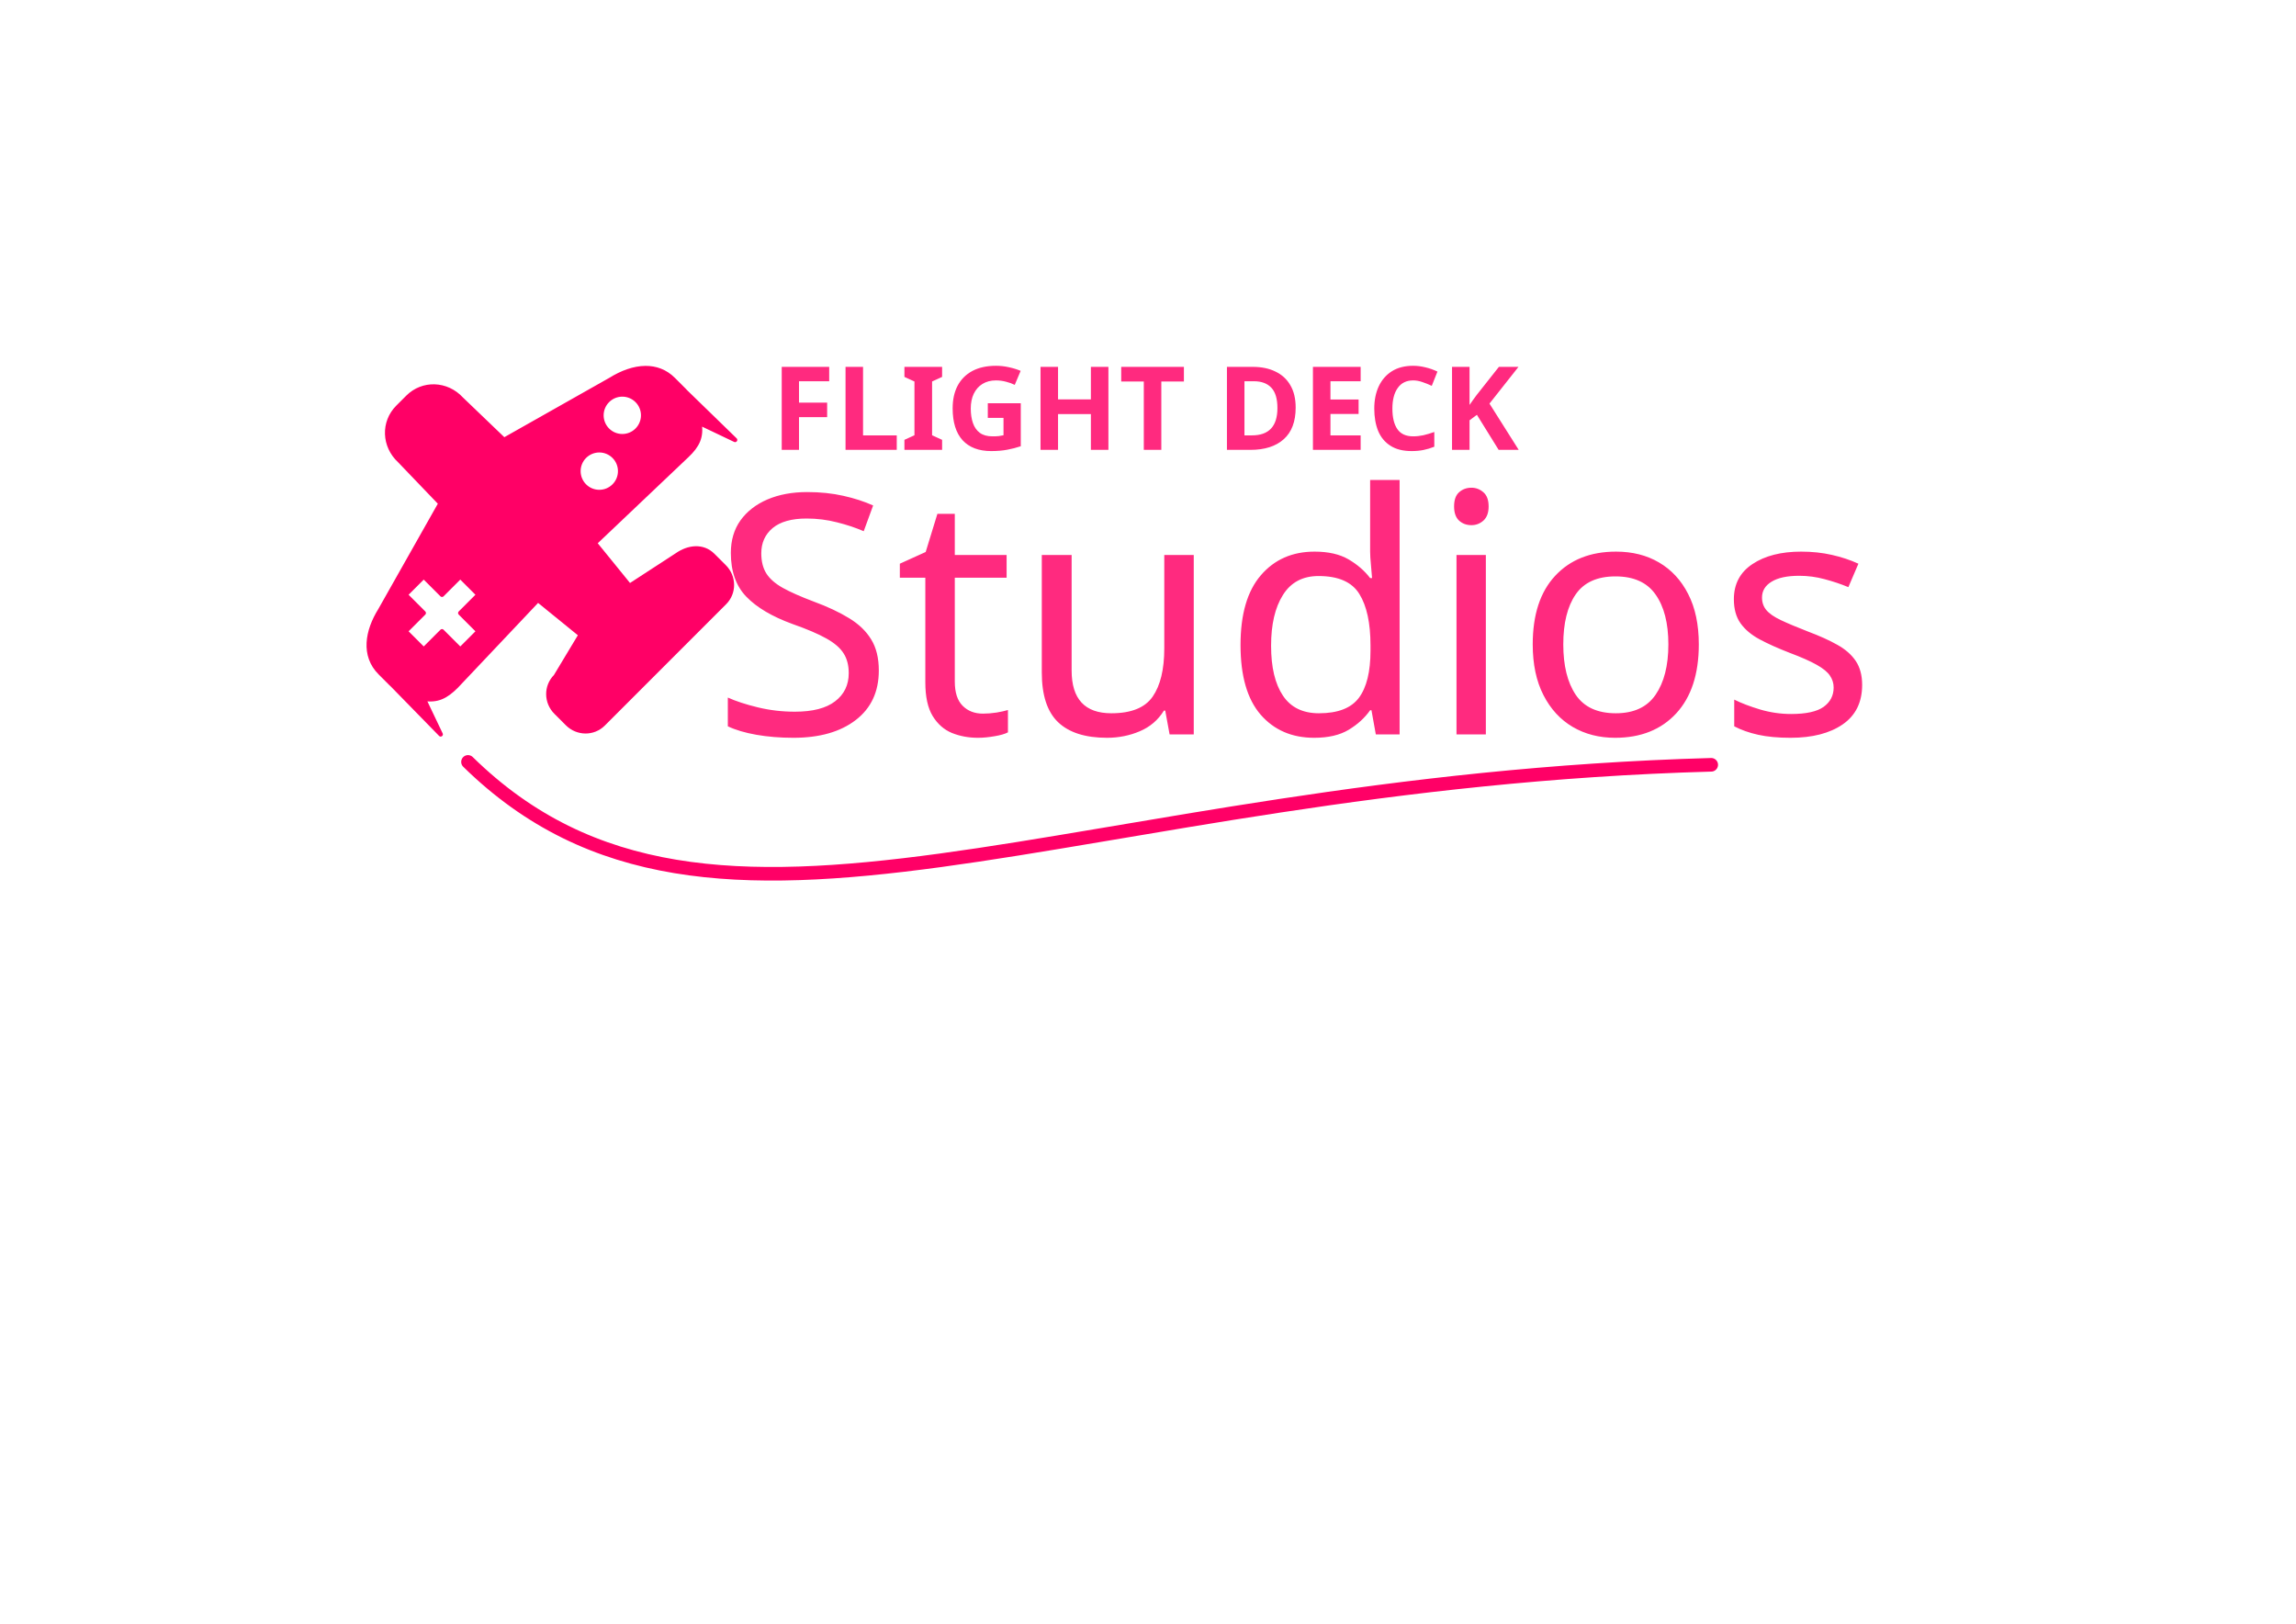
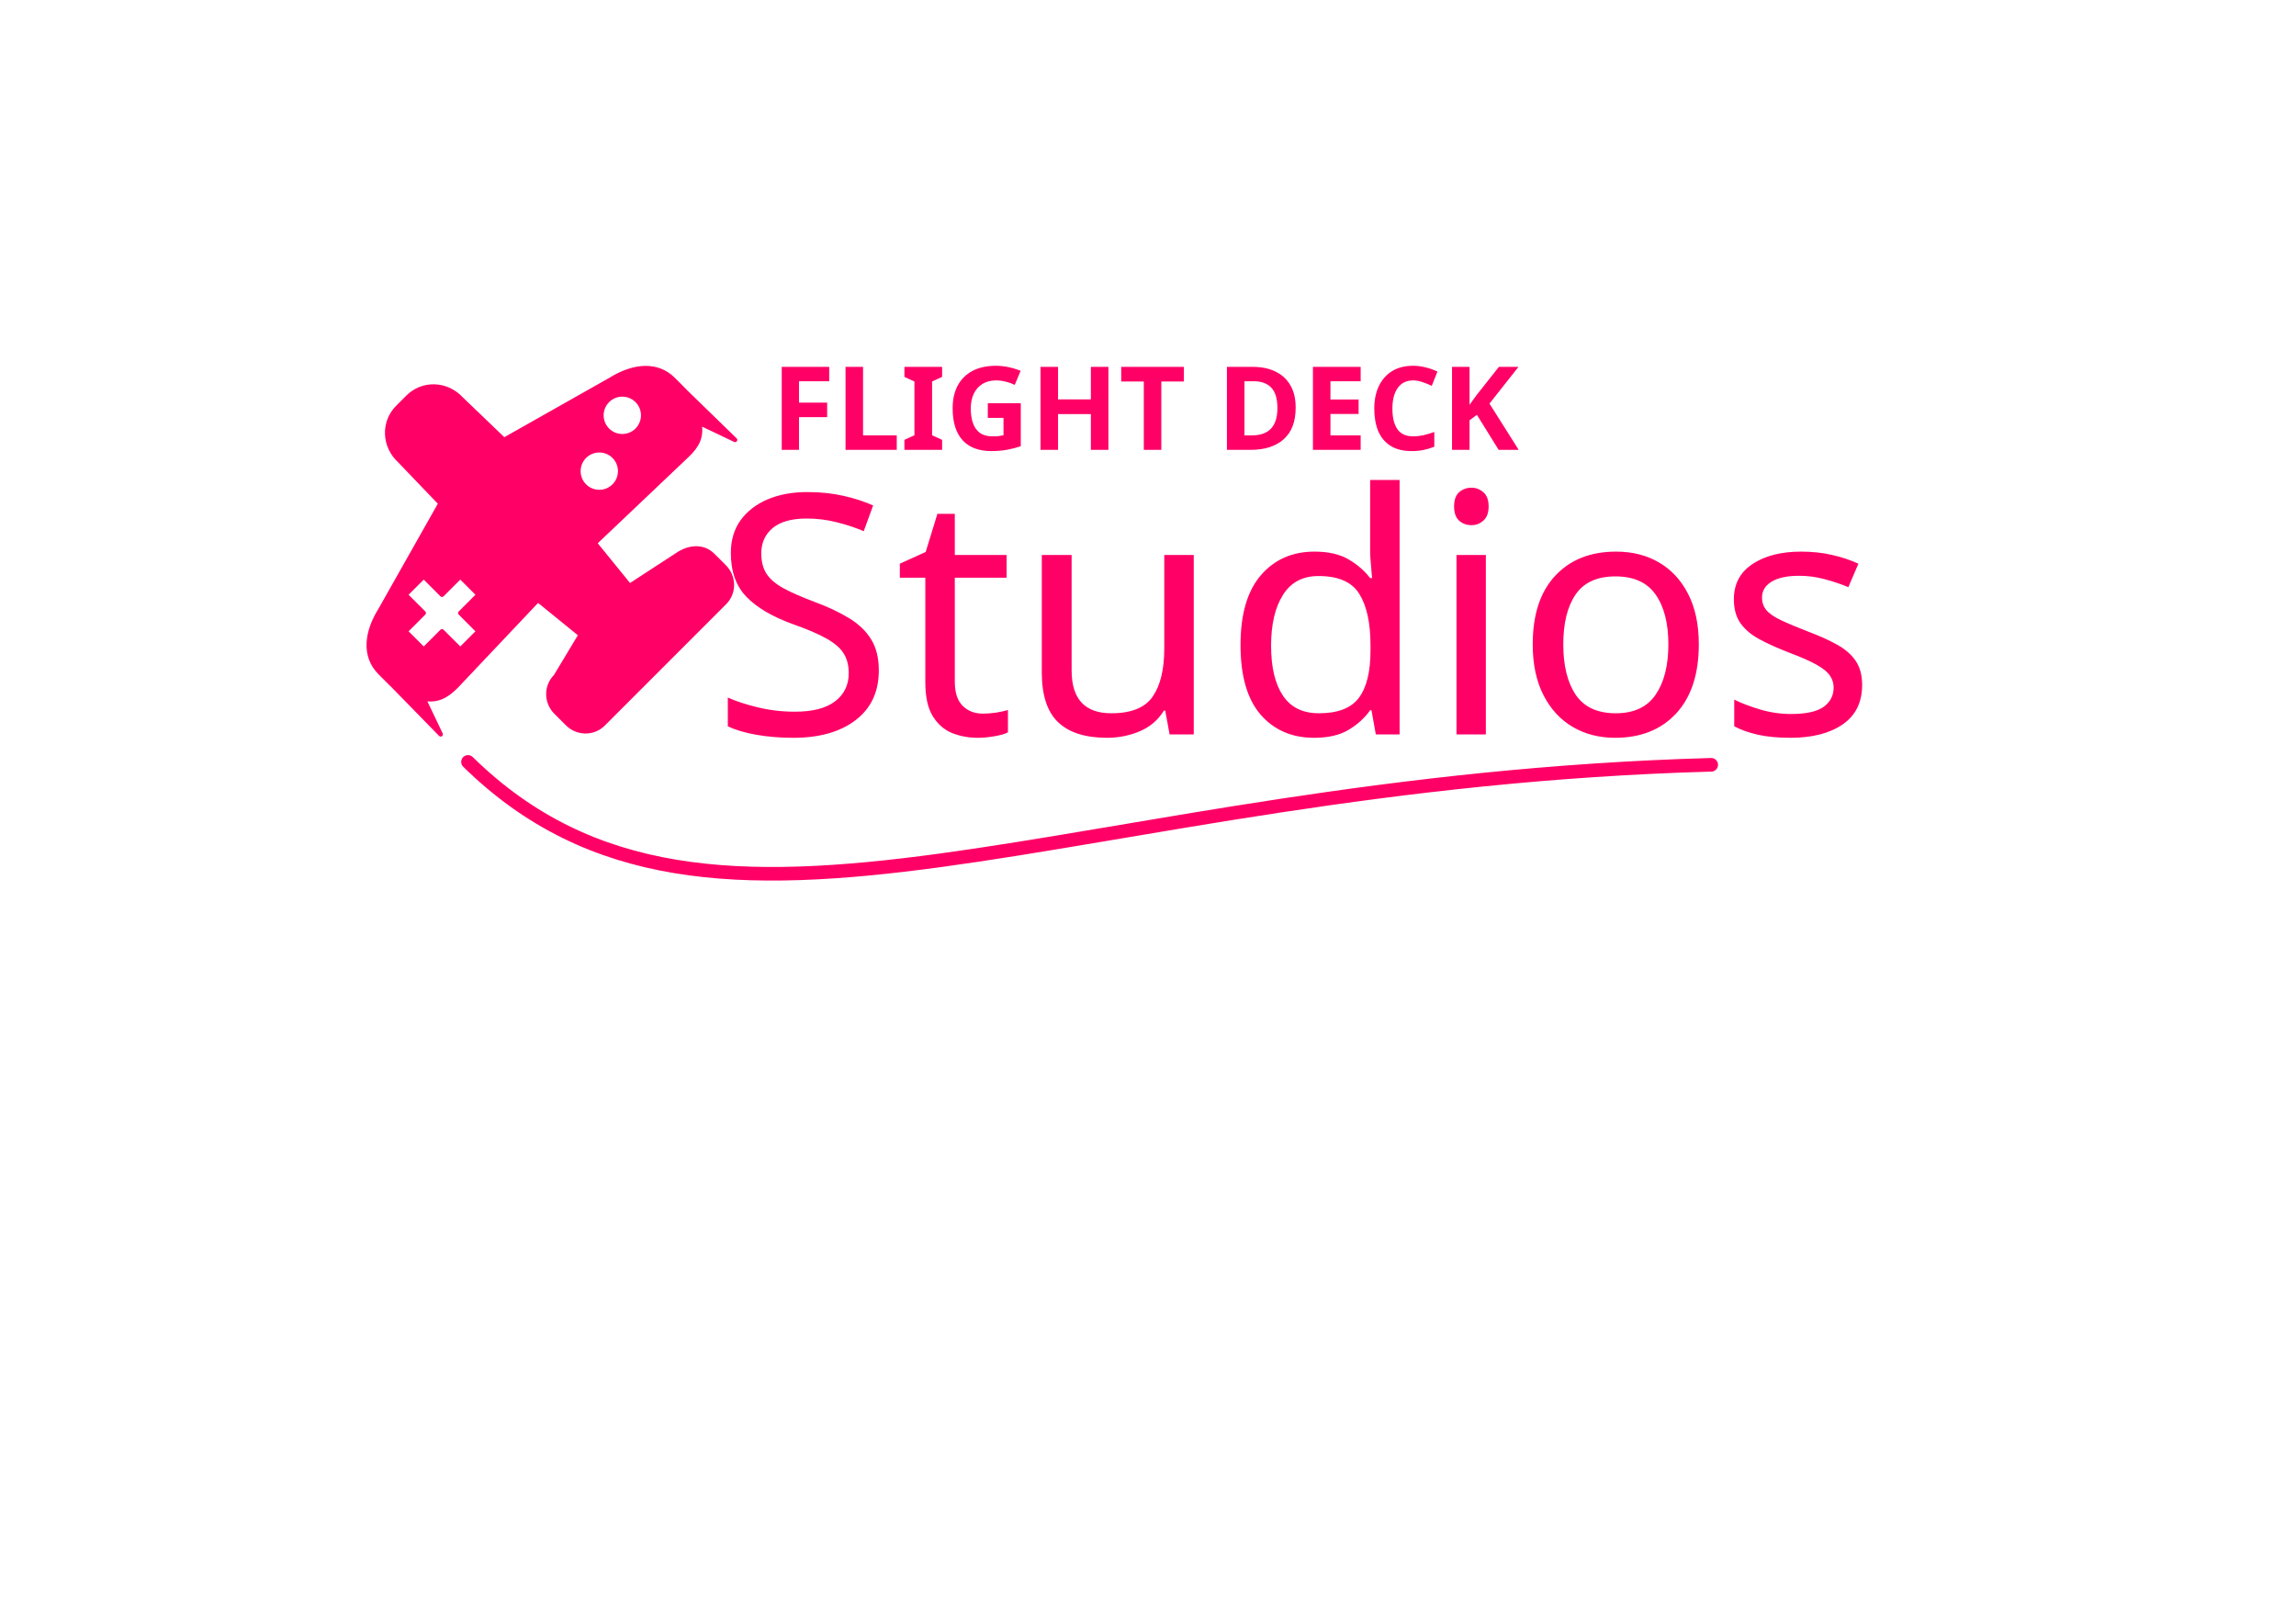
<svg xmlns="http://www.w3.org/2000/svg" width="297mm" height="210mm" viewBox="0 0 297 210" version="1.1" id="svg8">
  <defs id="defs2" />
  <g id="layer1" transform="translate(0,-87)">
    <path style="fill:none;stroke:#ff0066;stroke-width:1.758;stroke-linecap:round;stroke-linejoin:round;stroke-miterlimit:4;stroke-dasharray:none;stroke-opacity:1" d="m 60.537,185.54 c 31.75,31.135 77.58,2.684 160.82,0.374" id="path3746" />
-     <text xml:space="preserve" style="font-style:normal;font-weight:normal;font-size:18.038px;line-height:1.25;font-family:sans-serif;letter-spacing:0px;word-spacing:0px;fill:#ff2a7f;fill-opacity:1;stroke:none;stroke-width:0.451" x="91.944" y="145.183" id="text822">
-       <tspan id="tspan820" x="91.944" y="145.183" style="font-style:normal;font-variant:normal;font-weight:900;font-stretch:normal;font-size:15.032px;line-height:1;font-family:Bogle;-inkscape-font-specification:'Bogle Heavy';fill:#ff2a7f;stroke:none;stroke-width:0.451">  FLIGHT DECK</tspan>
-       <tspan x="91.944" y="181.988" style="font-style:normal;font-variant:normal;font-weight:normal;font-stretch:normal;font-size:43.292px;line-height:1;font-family:Milkshake;-inkscape-font-specification:Milkshake;fill:#ff2a7f;stroke:none;stroke-width:0.451" id="tspan824">Studios</tspan>
+     <text xml:space="preserve" style="font-style:normal;font-weight:normal;font-size:18.038px;line-height:1.25;font-family:sans-serif;letter-spacing:0px;word-spacing:0px;fill:#ff0066;fill-opacity:1;stroke:none;stroke-width:0.451;" x="91.944" y="145.183" id="text822">
+       <tspan id="tspan820" x="91.944" y="145.183" style="font-style:normal;font-variant:normal;font-weight:900;font-stretch:normal;font-size:15.032px;line-height:1;font-family:Bogle;-inkscape-font-specification:'Bogle Heavy';fill:#ff0066;stroke:none;stroke-width:0.451;fill-opacity:1;">  FLIGHT DECK</tspan>
+       <tspan x="91.944" y="181.988" style="font-style:normal;font-variant:normal;font-weight:normal;font-stretch:normal;font-size:43.292px;line-height:1;font-family:Milkshake;-inkscape-font-specification:Milkshake;fill:#ff0066;stroke:none;stroke-width:0.451;fill-opacity:1;" id="tspan824">Studios</tspan>
    </text>
    <path style="fill:#ff0066;stroke:#ff0066;stroke-width:0.573;stroke-linecap:round;stroke-linejoin:round;stroke-miterlimit:4;stroke-dasharray:none;stroke-opacity:1" d="m 83.49,134.608 c -1.487,0.011 -3.05,0.591 -4.482,1.482 l -13.814,7.807 -5.512,-5.285 c -1.899,-2.067 -4.995,-2.171 -6.924,-0.242 l -1.296,1.296 c -1.929,1.929 -1.825,5.025 0.242,6.924 l 5.285,5.512 -7.807,13.814 c -1.678,2.696 -2.25,5.856 -0.01,8.096 l 1.378,1.378 c 0.074,0.074 0.149,0.144 0.225,0.213 l 6.229,6.375 -2.198,-4.61 c 1.75,0.28 2.856,-0.257 4.213,-1.614 l 10.559,-11.166 5.545,4.505 -3.245,5.391 c -1.273,1.273 -1.256,3.342 0.04,4.637 l 1.478,1.477 c 1.296,1.296 3.363,1.313 4.637,0.04 l 15.698,-15.698 c 1.273,-1.273 1.256,-3.342 -0.04,-4.637 l -1.478,-1.477 c -1.296,-1.296 -3.161,-1.072 -4.637,-0.04 l -6.139,3.994 -4.505,-5.545 11.915,-11.307 c 1.406,-1.327 1.932,-2.459 1.625,-4.233 l 4.615,2.201 -6.391,-6.213 c -0.069,-0.076 -0.139,-0.152 -0.213,-0.225 l -1.377,-1.378 c -1.05,-1.05 -2.302,-1.482 -3.614,-1.472 z m -2.952,3.407 c 0.702,0.01 1.373,0.294 1.87,0.791 1.054,1.054 1.054,2.764 -10e-7,3.819 -1.054,1.054 -2.764,1.054 -3.819,0 -1.054,-1.054 -1.055,-2.764 -2e-6,-3.819 0.516,-0.516 1.219,-0.801 1.949,-0.791 z m -2.977,7.219 c 0.702,0.01 1.373,0.294 1.87,0.791 1.054,1.054 1.055,2.764 3e-6,3.819 -1.054,1.054 -2.764,1.054 -3.819,1e-5 -1.054,-1.054 -1.054,-2.764 -2e-6,-3.819 0.516,-0.516 1.219,-0.801 1.949,-0.791 z m -22.749,16.323 2.364,2.364 2.365,-2.364 2.364,2.364 -2.364,2.364 2.364,2.364 -2.364,2.364 -2.365,-2.364 -2.364,2.364 -2.364,-2.364 2.364,-2.364 -2.364,-2.364 z" id="rect818" />
  </g>
</svg>
